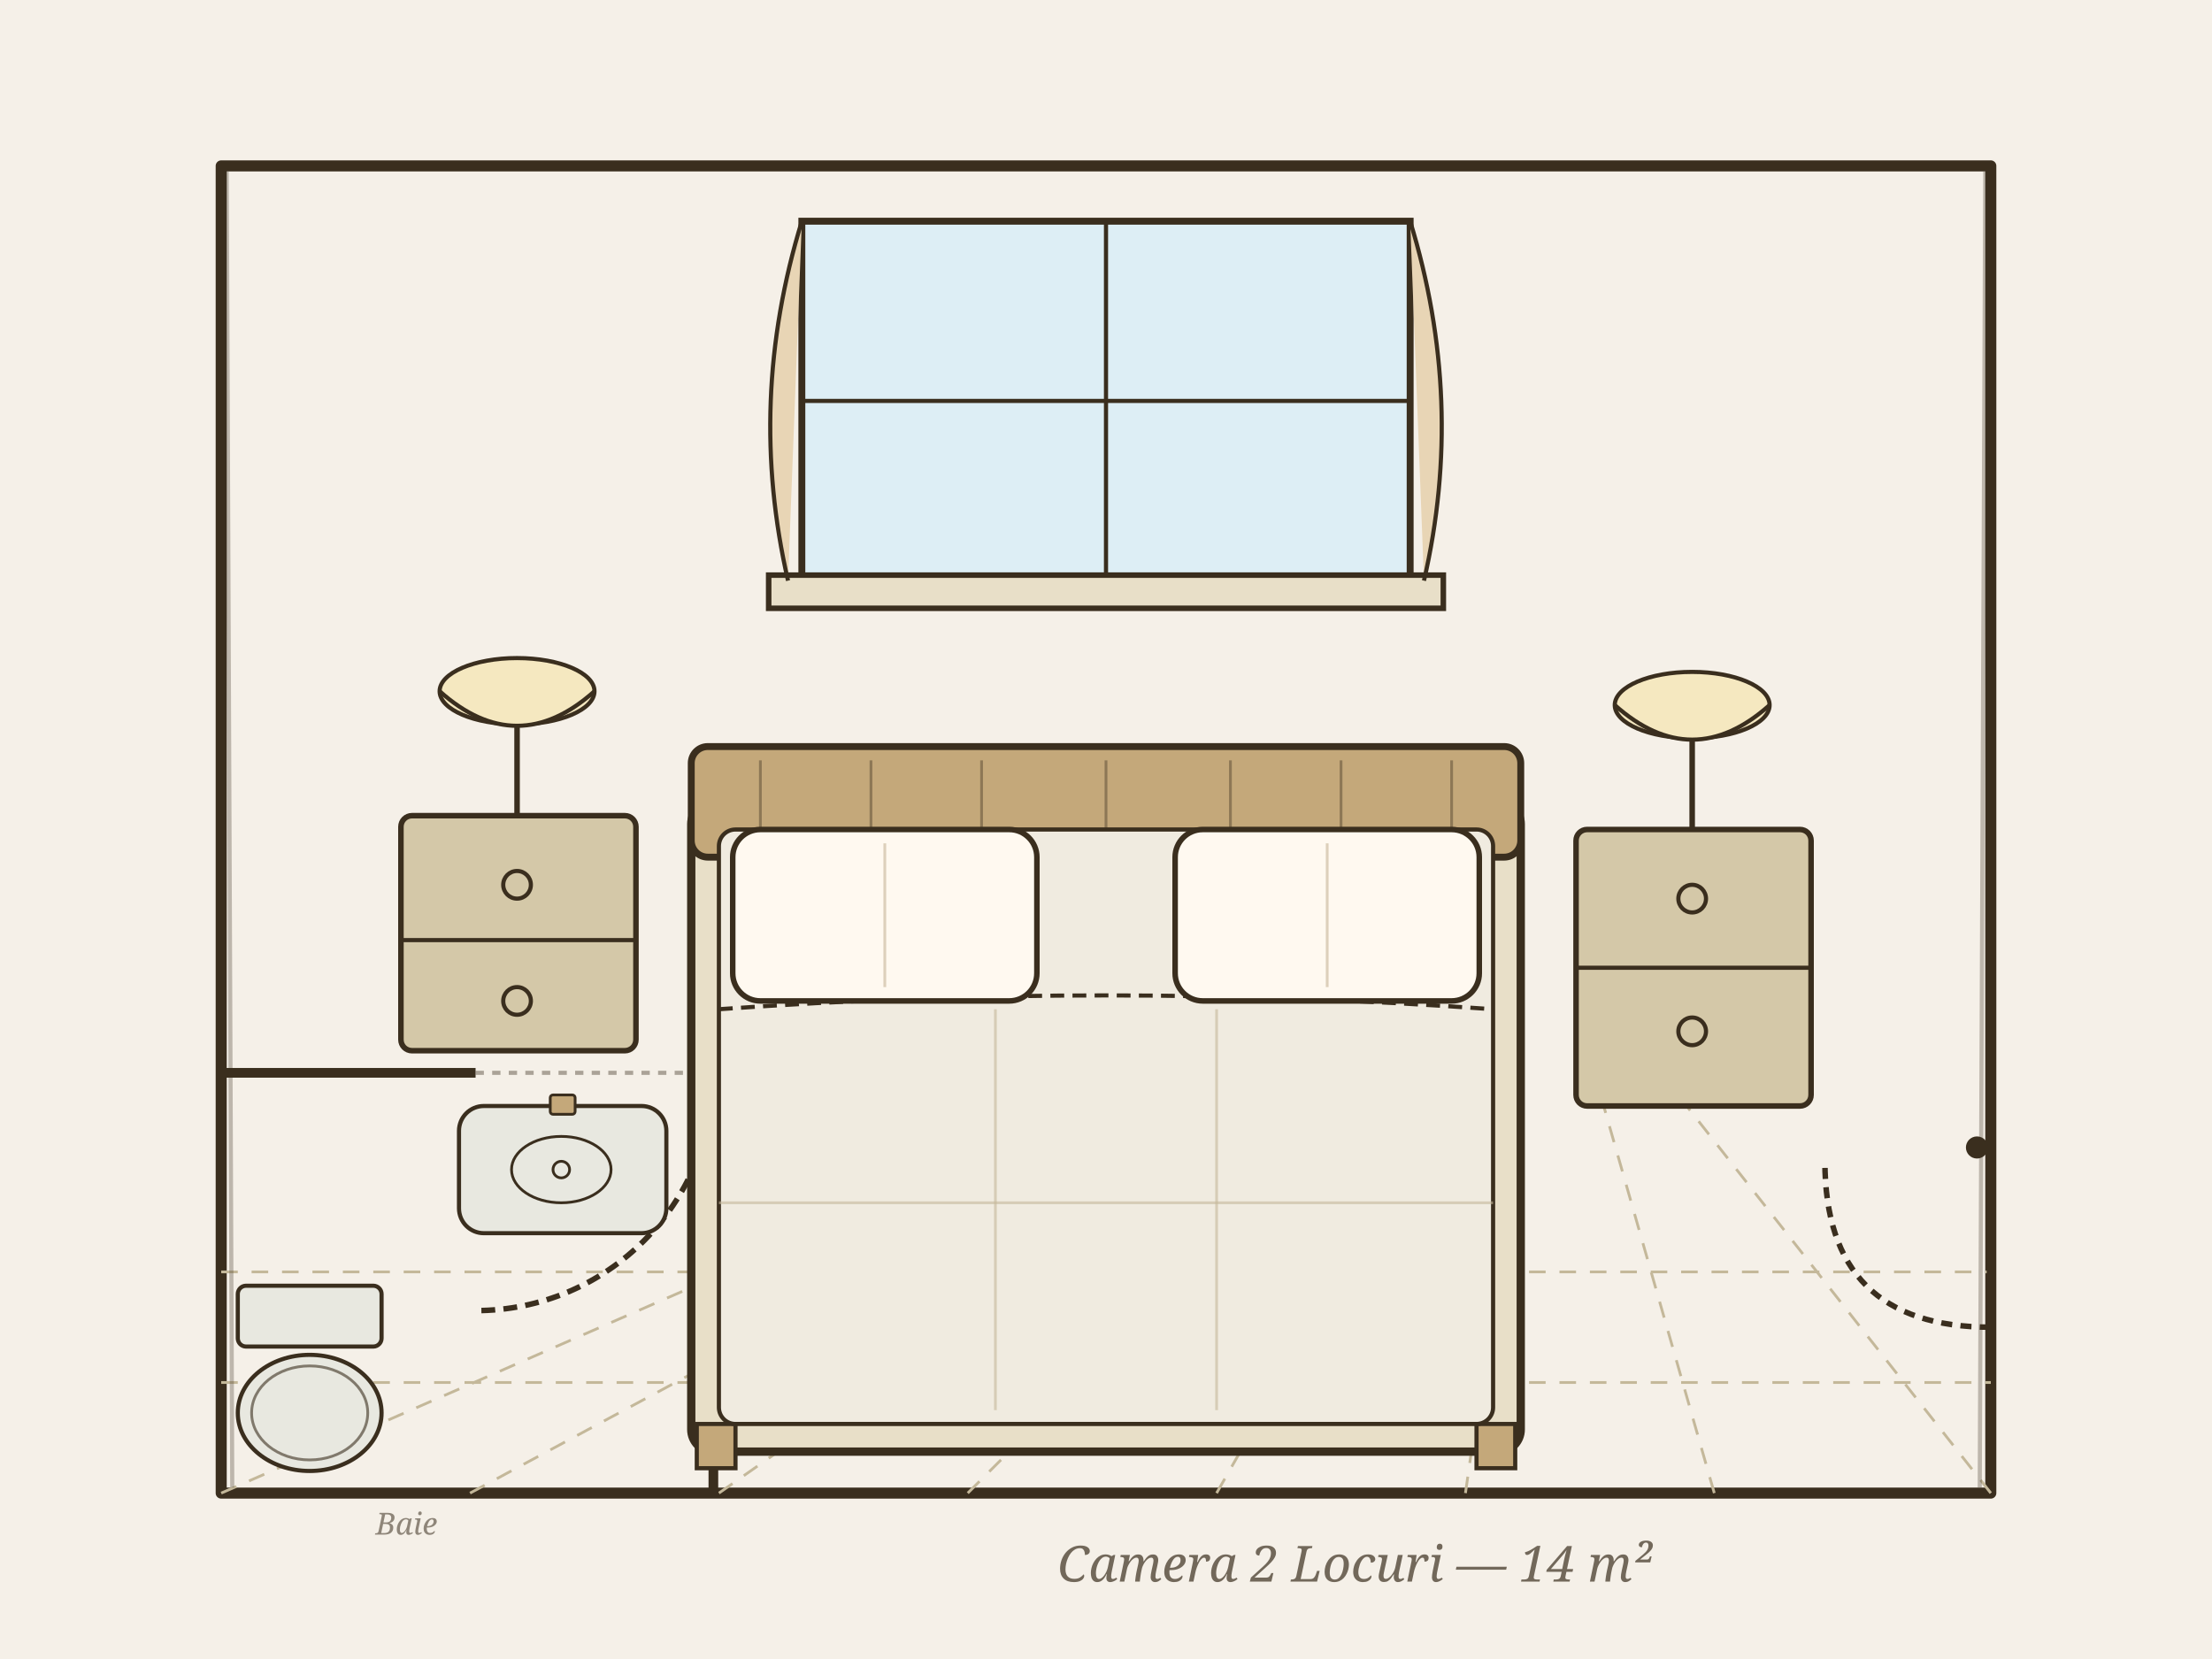
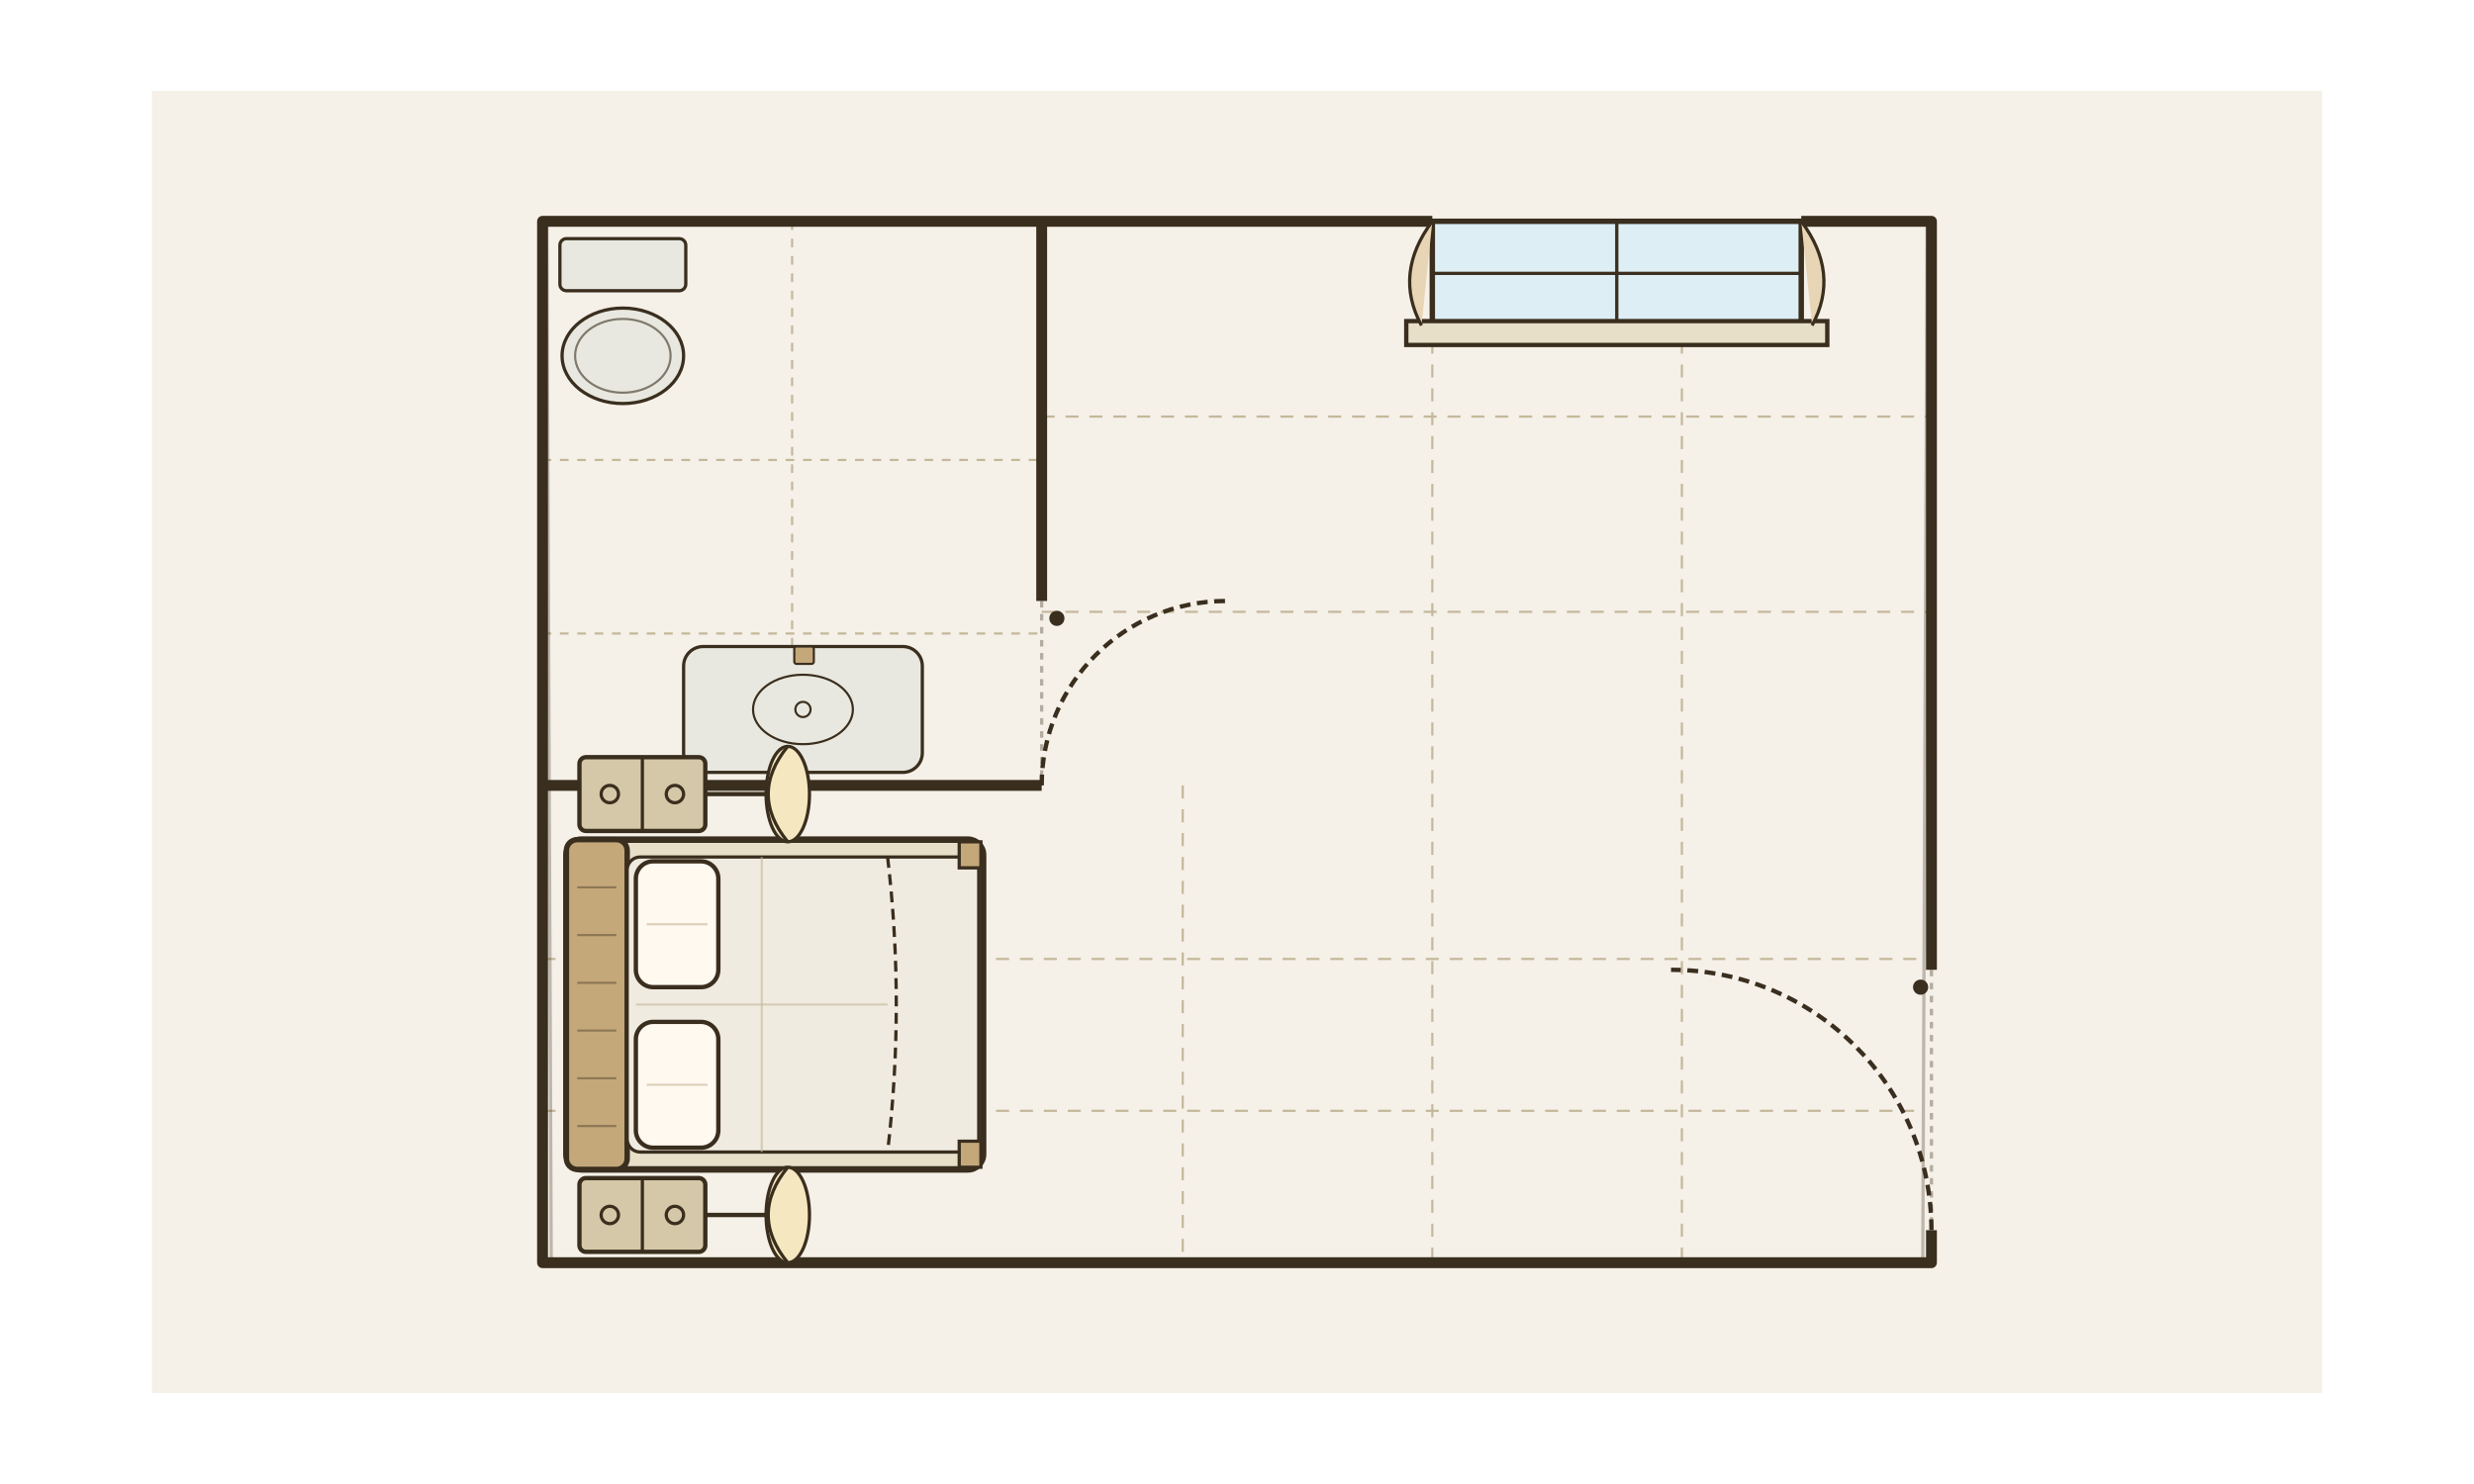
- <svg xmlns="http://www.w3.org/2000/svg" viewBox="0 0 800 600" width="800" height="600">
-   <rect width="800" height="600" fill="#f5f0e8" />
-   <rect x="80" y="60" width="640" height="480" fill="none" stroke="#3a2e1e" stroke-width="4" stroke-linejoin="round" />
-   <line x1="80" y1="540" x2="400" y2="400" stroke="#c4b89a" stroke-width="1" stroke-dasharray="6,5" />
-   <line x1="170" y1="540" x2="430" y2="400" stroke="#c4b89a" stroke-width="1" stroke-dasharray="6,5" />
-   <line x1="260" y1="540" x2="460" y2="400" stroke="#c4b89a" stroke-width="1" stroke-dasharray="6,5" />
-   <line x1="350" y1="540" x2="490" y2="400" stroke="#c4b89a" stroke-width="1" stroke-dasharray="6,5" />
-   <line x1="440" y1="540" x2="520" y2="400" stroke="#c4b89a" stroke-width="1" stroke-dasharray="6,5" />
-   <line x1="530" y1="540" x2="550" y2="400" stroke="#c4b89a" stroke-width="1" stroke-dasharray="6,5" />
-   <line x1="620" y1="540" x2="580" y2="400" stroke="#c4b89a" stroke-width="1" stroke-dasharray="6,5" />
-   <line x1="720" y1="540" x2="610" y2="400" stroke="#c4b89a" stroke-width="1" stroke-dasharray="6,5" />
-   <line x1="80" y1="460" x2="720" y2="460" stroke="#c4b89a" stroke-width="1" stroke-dasharray="6,5" />
-   <line x1="80" y1="500" x2="720" y2="500" stroke="#c4b89a" stroke-width="1" stroke-dasharray="6,5" />
-   <rect x="290" y="80" width="220" height="130" fill="#ddeef5" stroke="#3a2e1e" stroke-width="2.5" />
-   <line x1="400" y1="80" x2="400" y2="210" stroke="#3a2e1e" stroke-width="1.5" />
-   <line x1="290" y1="145" x2="510" y2="145" stroke="#3a2e1e" stroke-width="1.5" />
-   <rect x="278" y="208" width="244" height="12" fill="#e8dfc8" stroke="#3a2e1e" stroke-width="2" />
-   <path d="M290,80 Q270,145 285,210" fill="#e8d5b5" stroke="#3a2e1e" stroke-width="1.5" />
-   <path d="M510,80 Q530,145 515,210" fill="#e8d5b5" stroke="#3a2e1e" stroke-width="1.5" />
-   <line x1="80" y1="388" x2="172" y2="388" stroke="#3a2e1e" stroke-width="3.5" />
-   <line x1="258" y1="388" x2="258" y2="540" stroke="#3a2e1e" stroke-width="3.5" />
-   <line x1="172" y1="388" x2="258" y2="388" stroke="#3a2e1e" stroke-width="1.5" stroke-dasharray="3,3" opacity="0.4" />
-   <path d="M258,388 A86,86 0 0,1 172,474" fill="none" stroke="#3a2e1e" stroke-width="2" stroke-dasharray="5,3" />
-   <circle cx="253" cy="396" r="3.5" fill="#3a2e1e" />
-   <rect x="166" y="400" width="75" height="46" rx="9" fill="#e8e8e0" stroke="#3a2e1e" stroke-width="1.5" />
-   <ellipse cx="203" cy="423" rx="18" ry="12" fill="none" stroke="#3a2e1e" stroke-width="1" />
-   <circle cx="203" cy="423" r="3" fill="none" stroke="#3a2e1e" stroke-width="1" />
-   <rect x="199" y="396" width="9" height="7" rx="1" fill="#c4a87a" stroke="#3a2e1e" stroke-width="1" />
-   <rect x="86" y="465" width="52" height="22" rx="3" fill="#e8e8e0" stroke="#3a2e1e" stroke-width="1.5" />
-   <ellipse cx="112" cy="511" rx="26" ry="21" fill="#e8e8e0" stroke="#3a2e1e" stroke-width="1.5" />
-   <ellipse cx="112" cy="511" rx="21" ry="17" fill="none" stroke="#3a2e1e" stroke-width="1" opacity="0.6" />
-   <text x="147" y="555" text-anchor="middle" font-family="Georgia, serif" font-size="11" fill="#3a2e1e" opacity="0.55" font-style="italic">Baie</text>
-   <path d="M720,350 L720,480" stroke="#3a2e1e" stroke-width="3" />
-   <path d="M720,480 Q660,480 660,420" fill="none" stroke="#3a2e1e" stroke-width="2" stroke-dasharray="4,3" />
-   <circle cx="715" cy="415" r="4" fill="#3a2e1e" />
-   <rect x="250" y="290" width="300" height="235" rx="8" fill="#e8dfc8" stroke="#3a2e1e" stroke-width="3" />
-   <rect x="252" y="515" width="14" height="16" fill="#c4a87a" stroke="#3a2e1e" stroke-width="1.5" />
-   <rect x="534" y="515" width="14" height="16" fill="#c4a87a" stroke="#3a2e1e" stroke-width="1.5" />
-   <rect x="250" y="270" width="300" height="40" rx="6" fill="#c4a87a" stroke="#3a2e1e" stroke-width="2.5" />
-   <line x1="275" y1="275" x2="275" y2="305" stroke="#3a2e1e" stroke-width="1" opacity="0.4" />
-   <line x1="315" y1="275" x2="315" y2="305" stroke="#3a2e1e" stroke-width="1" opacity="0.4" />
-   <line x1="355" y1="275" x2="355" y2="305" stroke="#3a2e1e" stroke-width="1" opacity="0.4" />
-   <line x1="400" y1="275" x2="400" y2="305" stroke="#3a2e1e" stroke-width="1" opacity="0.4" />
-   <line x1="445" y1="275" x2="445" y2="305" stroke="#3a2e1e" stroke-width="1" opacity="0.4" />
-   <line x1="485" y1="275" x2="485" y2="305" stroke="#3a2e1e" stroke-width="1" opacity="0.4" />
-   <line x1="525" y1="275" x2="525" y2="305" stroke="#3a2e1e" stroke-width="1" opacity="0.4" />
-   <rect x="260" y="300" width="280" height="215" rx="6" fill="#f0ebe0" stroke="#3a2e1e" stroke-width="1.5" />
-   <path d="M260,365 Q400,355 540,365" fill="none" stroke="#3a2e1e" stroke-width="1.5" stroke-dasharray="5,3" />
-   <line x1="360" y1="365" x2="360" y2="510" stroke="#c4b89a" stroke-width="1" opacity="0.6" />
-   <line x1="440" y1="365" x2="440" y2="510" stroke="#c4b89a" stroke-width="1" opacity="0.6" />
-   <line x1="260" y1="435" x2="540" y2="435" stroke="#c4b89a" stroke-width="1" opacity="0.6" />
-   <rect x="265" y="300" width="110" height="62" rx="10" fill="#fff9f0" stroke="#3a2e1e" stroke-width="2" />
-   <rect x="425" y="300" width="110" height="62" rx="10" fill="#fff9f0" stroke="#3a2e1e" stroke-width="2" />
-   <line x1="320" y1="305" x2="320" y2="357" stroke="#ddd0bb" stroke-width="1" />
-   <line x1="480" y1="305" x2="480" y2="357" stroke="#ddd0bb" stroke-width="1" />
-   <rect x="145" y="295" width="85" height="85" rx="4" fill="#d4c8a8" stroke="#3a2e1e" stroke-width="2" />
-   <line x1="145" y1="340" x2="230" y2="340" stroke="#3a2e1e" stroke-width="1.5" />
-   <circle cx="187" cy="320" r="5" fill="none" stroke="#3a2e1e" stroke-width="1.5" />
-   <circle cx="187" cy="362" r="5" fill="none" stroke="#3a2e1e" stroke-width="1.5" />
-   <line x1="187" y1="295" x2="187" y2="260" stroke="#3a2e1e" stroke-width="2" />
-   <ellipse cx="187" cy="250" rx="28" ry="12" fill="#f5e8c0" stroke="#3a2e1e" stroke-width="1.5" />
-   <path d="M159,250 Q187,275 215,250" fill="#f5e8c0" stroke="#3a2e1e" stroke-width="1.5" />
-   <rect x="570" y="300" width="85" height="100" rx="4" fill="#d4c8a8" stroke="#3a2e1e" stroke-width="2" />
-   <line x1="570" y1="350" x2="655" y2="350" stroke="#3a2e1e" stroke-width="1.5" />
-   <circle cx="612" cy="325" r="5" fill="none" stroke="#3a2e1e" stroke-width="1.5" />
-   <circle cx="612" cy="373" r="5" fill="none" stroke="#3a2e1e" stroke-width="1.5" />
-   <line x1="612" y1="300" x2="612" y2="265" stroke="#3a2e1e" stroke-width="2" />
-   <ellipse cx="612" cy="255" rx="28" ry="12" fill="#f5e8c0" stroke="#3a2e1e" stroke-width="1.5" />
-   <path d="M584,255 Q612,280 640,255" fill="#f5e8c0" stroke="#3a2e1e" stroke-width="1.5" />
+ <svg xmlns="http://www.w3.org/2000/svg" viewBox="-170 -42 1140 684" width="1140" height="684">
+   <rect x="-100" y="0" width="1000" height="600" fill="#f5f0e8" />
+   <line x1="310" y1="150" x2="720" y2="150" stroke="#c4b89a" stroke-width="1" stroke-dasharray="6,5" />
+   <line x1="310" y1="240" x2="720" y2="240" stroke="#c4b89a" stroke-width="1" stroke-dasharray="6,5" />
+   <line x1="80" y1="400" x2="720" y2="400" stroke="#c4b89a" stroke-width="1" stroke-dasharray="6,5" />
+   <line x1="80" y1="470" x2="720" y2="470" stroke="#c4b89a" stroke-width="1" stroke-dasharray="6,5" />
+   <line x1="490" y1="60" x2="490" y2="540" stroke="#c4b89a" stroke-width="1" stroke-dasharray="6,5" />
+   <line x1="605" y1="60" x2="605" y2="540" stroke="#c4b89a" stroke-width="1" stroke-dasharray="6,5" />
+   <line x1="375" y1="320" x2="375" y2="540" stroke="#c4b89a" stroke-width="1" stroke-dasharray="6,5" />
+   <line x1="80" y1="170" x2="310" y2="170" stroke="#c4b89a" stroke-width="1" stroke-dasharray="4,4" />
+   <line x1="80" y1="250" x2="310" y2="250" stroke="#c4b89a" stroke-width="1" stroke-dasharray="4,4" />
+   <line x1="195" y1="60" x2="195" y2="320" stroke="#c4b89a" stroke-width="1" stroke-dasharray="4,4" />
+   <rect x="80" y="60" width="640" height="480" fill="none" stroke="#3a2e1e" stroke-width="5" stroke-linejoin="round" />
+   <rect x="490" y="53" width="170" height="13" fill="#f5f0e8" />
+   <rect x="490" y="60" width="170" height="48" fill="#ddeef5" stroke="#3a2e1e" stroke-width="2.5" />
+   <line x1="575" y1="60" x2="575" y2="108" stroke="#3a2e1e" stroke-width="1.5" />
+   <line x1="490" y1="84" x2="660" y2="84" stroke="#3a2e1e" stroke-width="1.5" />
+   <rect x="478" y="106" width="194" height="11" fill="#e8dfc8" stroke="#3a2e1e" stroke-width="2" />
+   <path d="M490,60 Q472,84 485,108" fill="#e8d5b5" stroke="#3a2e1e" stroke-width="1.5" />
+   <path d="M660,60 Q678,84 665,108" fill="#e8d5b5" stroke="#3a2e1e" stroke-width="1.5" />
+   <line x1="310" y1="60" x2="310" y2="235" stroke="#3a2e1e" stroke-width="5" />
+   <line x1="80" y1="320" x2="310" y2="320" stroke="#3a2e1e" stroke-width="5" />
+   <line x1="310" y1="235" x2="310" y2="320" stroke="#3a2e1e" stroke-width="1.5" stroke-dasharray="3,3" opacity="0.35" />
+   <path d="M310,320 A85,85 0 0,1 395,235" fill="none" stroke="#3a2e1e" stroke-width="2" stroke-dasharray="5,3" />
+   <circle cx="317" cy="243" r="3.5" fill="#3a2e1e" />
+   <rect x="88" y="68" width="58" height="24" rx="3" fill="#e8e8e0" stroke="#3a2e1e" stroke-width="1.5" />
+   <ellipse cx="117" cy="122" rx="28" ry="22" fill="#e8e8e0" stroke="#3a2e1e" stroke-width="1.5" />
+   <ellipse cx="117" cy="122" rx="22" ry="17" fill="none" stroke="#3a2e1e" stroke-width="1" opacity="0.6" />
+   <rect x="145" y="256" width="110" height="58" rx="9" fill="#e8e8e0" stroke="#3a2e1e" stroke-width="1.5" />
+   <ellipse cx="200" cy="285" rx="23" ry="16" fill="none" stroke="#3a2e1e" stroke-width="1" />
+   <circle cx="200" cy="285" r="3.5" fill="none" stroke="#3a2e1e" stroke-width="1" />
+   <rect x="196" y="256" width="9" height="8" rx="1" fill="#c4a87a" stroke="#3a2e1e" stroke-width="1" />
+   <rect x="712" y="405" width="14" height="120" fill="#f5f0e8" />
+   <line x1="720" y1="405" x2="720" y2="525" stroke="#3a2e1e" stroke-width="1.5" stroke-dasharray="3,3" opacity="0.35" />
+   <path d="M720,525 A120,120 0 0,0 600,405" fill="none" stroke="#3a2e1e" stroke-width="2" stroke-dasharray="5,3" />
+   <circle cx="715" cy="413" r="3.5" fill="#3a2e1e" />
+   <g transform="rotate(90, 196, 421)">
+     <rect x="120" y="334" width="152" height="192" rx="7" fill="#e8dfc8" stroke="#3a2e1e" stroke-width="3" />
+     <rect x="120" y="498" width="152" height="28" rx="5" fill="#c4a87a" stroke="#3a2e1e" stroke-width="2.5" />
+     <line x1="142" y1="503" x2="142" y2="521" stroke="#3a2e1e" stroke-width="1" opacity="0.4" />
+     <line x1="164" y1="503" x2="164" y2="521" stroke="#3a2e1e" stroke-width="1" opacity="0.4" />
+     <line x1="186" y1="503" x2="186" y2="521" stroke="#3a2e1e" stroke-width="1" opacity="0.4" />
+     <line x1="208" y1="503" x2="208" y2="521" stroke="#3a2e1e" stroke-width="1" opacity="0.4" />
+     <line x1="230" y1="503" x2="230" y2="521" stroke="#3a2e1e" stroke-width="1" opacity="0.4" />
+     <line x1="252" y1="503" x2="252" y2="521" stroke="#3a2e1e" stroke-width="1" opacity="0.4" />
+     <rect x="128" y="336" width="136" height="162" rx="6" fill="#f0ebe0" stroke="#3a2e1e" stroke-width="1.5" />
+     <path d="M128,378 Q196,370 264,378" fill="none" stroke="#3a2e1e" stroke-width="1.5" stroke-dasharray="5,3" />
+     <line x1="196" y1="378" x2="196" y2="494" stroke="#c4b89a" stroke-width="1" opacity="0.6" />
+     <line x1="128" y1="436" x2="264" y2="436" stroke="#c4b89a" stroke-width="1" opacity="0.6" />
+     <rect x="130" y="456" width="58" height="38" rx="8" fill="#fff9f0" stroke="#3a2e1e" stroke-width="2" />
+     <rect x="204" y="456" width="58" height="38" rx="8" fill="#fff9f0" stroke="#3a2e1e" stroke-width="2" />
+     <line x1="159" y1="461" x2="159" y2="489" stroke="#ddd0bb" stroke-width="1" />
+     <line x1="233" y1="461" x2="233" y2="489" stroke="#ddd0bb" stroke-width="1" />
+     <rect x="121" y="335" width="12" height="10" fill="#c4a87a" stroke="#3a2e1e" stroke-width="1.5" />
+     <rect x="259" y="335" width="12" height="10" fill="#c4a87a" stroke="#3a2e1e" stroke-width="1.5" />
+     <rect x="82" y="462" width="34" height="58" rx="3" fill="#d4c8a8" stroke="#3a2e1e" stroke-width="2" />
+     <line x1="82" y1="491" x2="116" y2="491" stroke="#3a2e1e" stroke-width="1.5" />
+     <circle cx="99" cy="476" r="4" fill="none" stroke="#3a2e1e" stroke-width="1.5" />
+     <circle cx="99" cy="506" r="4" fill="none" stroke="#3a2e1e" stroke-width="1.5" />
+     <line x1="99" y1="462" x2="99" y2="433" stroke="#3a2e1e" stroke-width="2" />
+     <ellipse cx="99" cy="424" rx="22" ry="10" fill="#f5e8c0" stroke="#3a2e1e" stroke-width="1.5" />
+     <path d="M77,424 Q99,442 121,424" fill="#f5e8c0" stroke="#3a2e1e" stroke-width="1.5" />
+     <rect x="276" y="462" width="34" height="58" rx="3" fill="#d4c8a8" stroke="#3a2e1e" stroke-width="2" />
+     <line x1="276" y1="491" x2="310" y2="491" stroke="#3a2e1e" stroke-width="1.5" />
+     <circle cx="293" cy="476" r="4" fill="none" stroke="#3a2e1e" stroke-width="1.5" />
+     <circle cx="293" cy="506" r="4" fill="none" stroke="#3a2e1e" stroke-width="1.5" />
+     <line x1="293" y1="462" x2="293" y2="433" stroke="#3a2e1e" stroke-width="2" />
+     <ellipse cx="293" cy="424" rx="22" ry="10" fill="#f5e8c0" stroke="#3a2e1e" stroke-width="1.5" />
+     <path d="M271,424 Q293,442 315,424" fill="#f5e8c0" stroke="#3a2e1e" stroke-width="1.5" />
+   </g>
  <line x1="82" y1="62" x2="84" y2="538" stroke="#3a2e1e" stroke-width="1.5" opacity="0.3" />
  <line x1="718" y1="62" x2="716" y2="538" stroke="#3a2e1e" stroke-width="1.5" opacity="0.3" />
-   <text x="490" y="572" text-anchor="middle" font-family="Georgia, serif" font-size="18" fill="#3a2e1e" opacity="0.7" font-style="italic">Camera 2 Locuri — 14 m²</text>
</svg>
